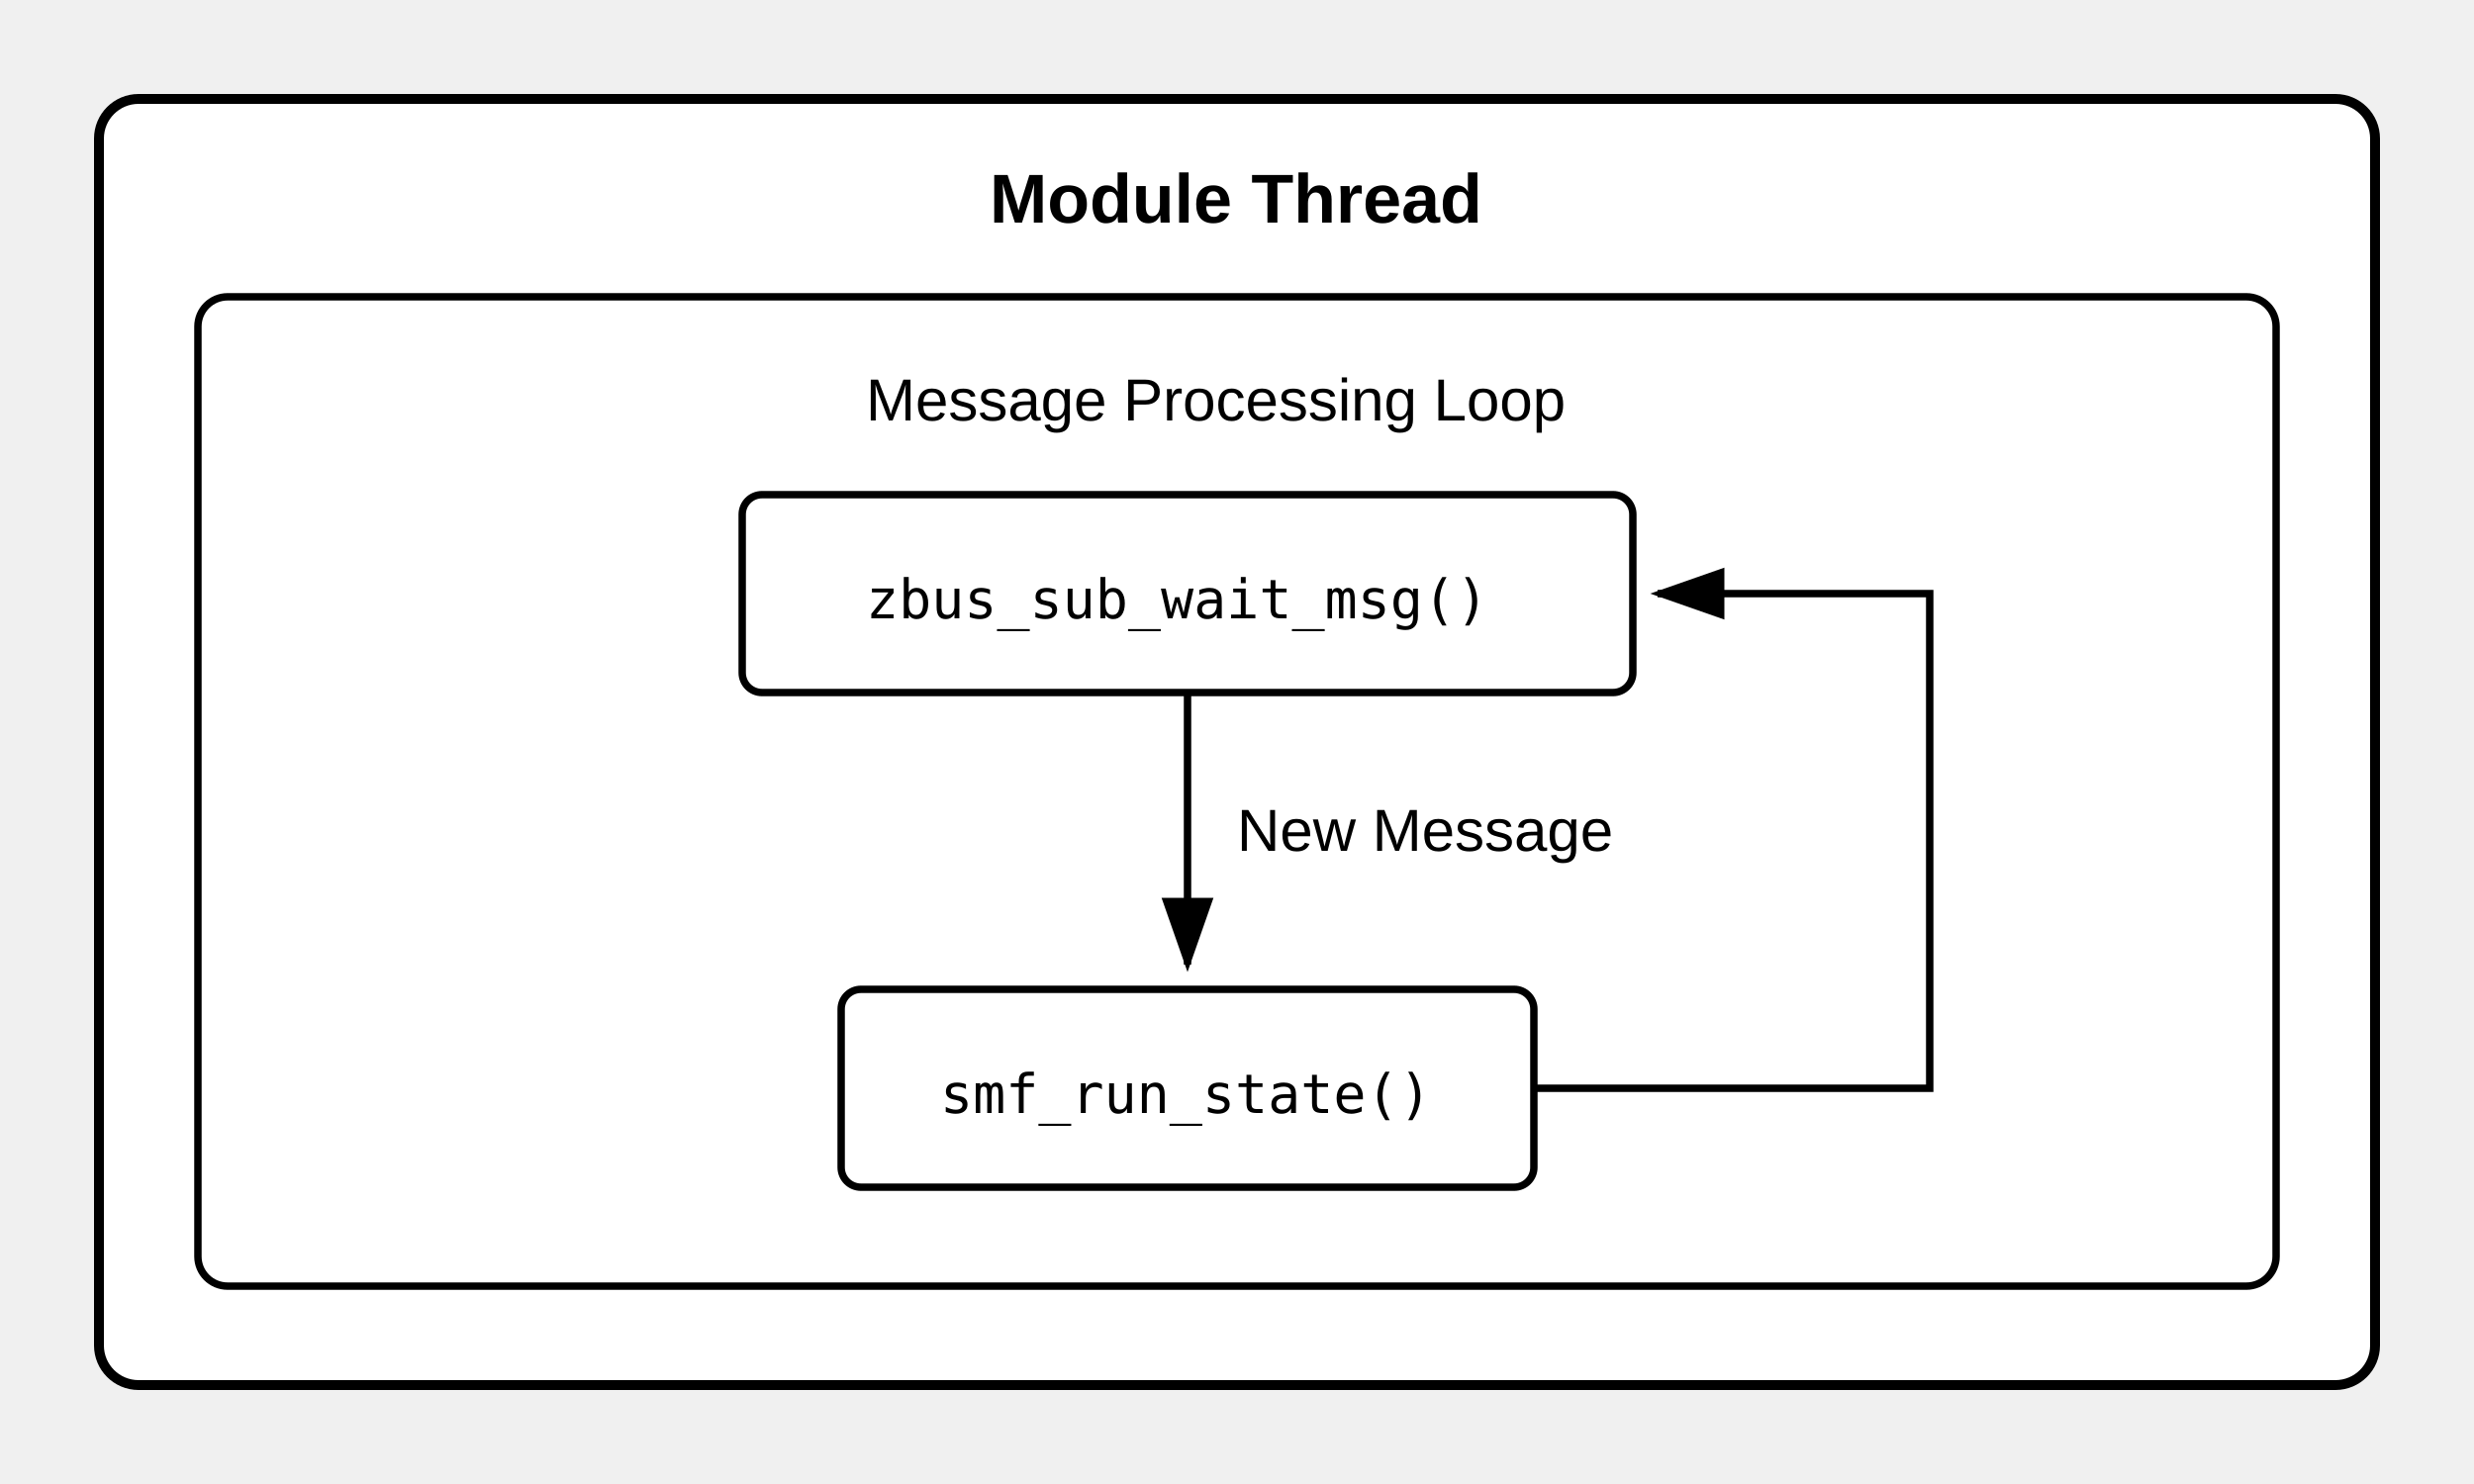
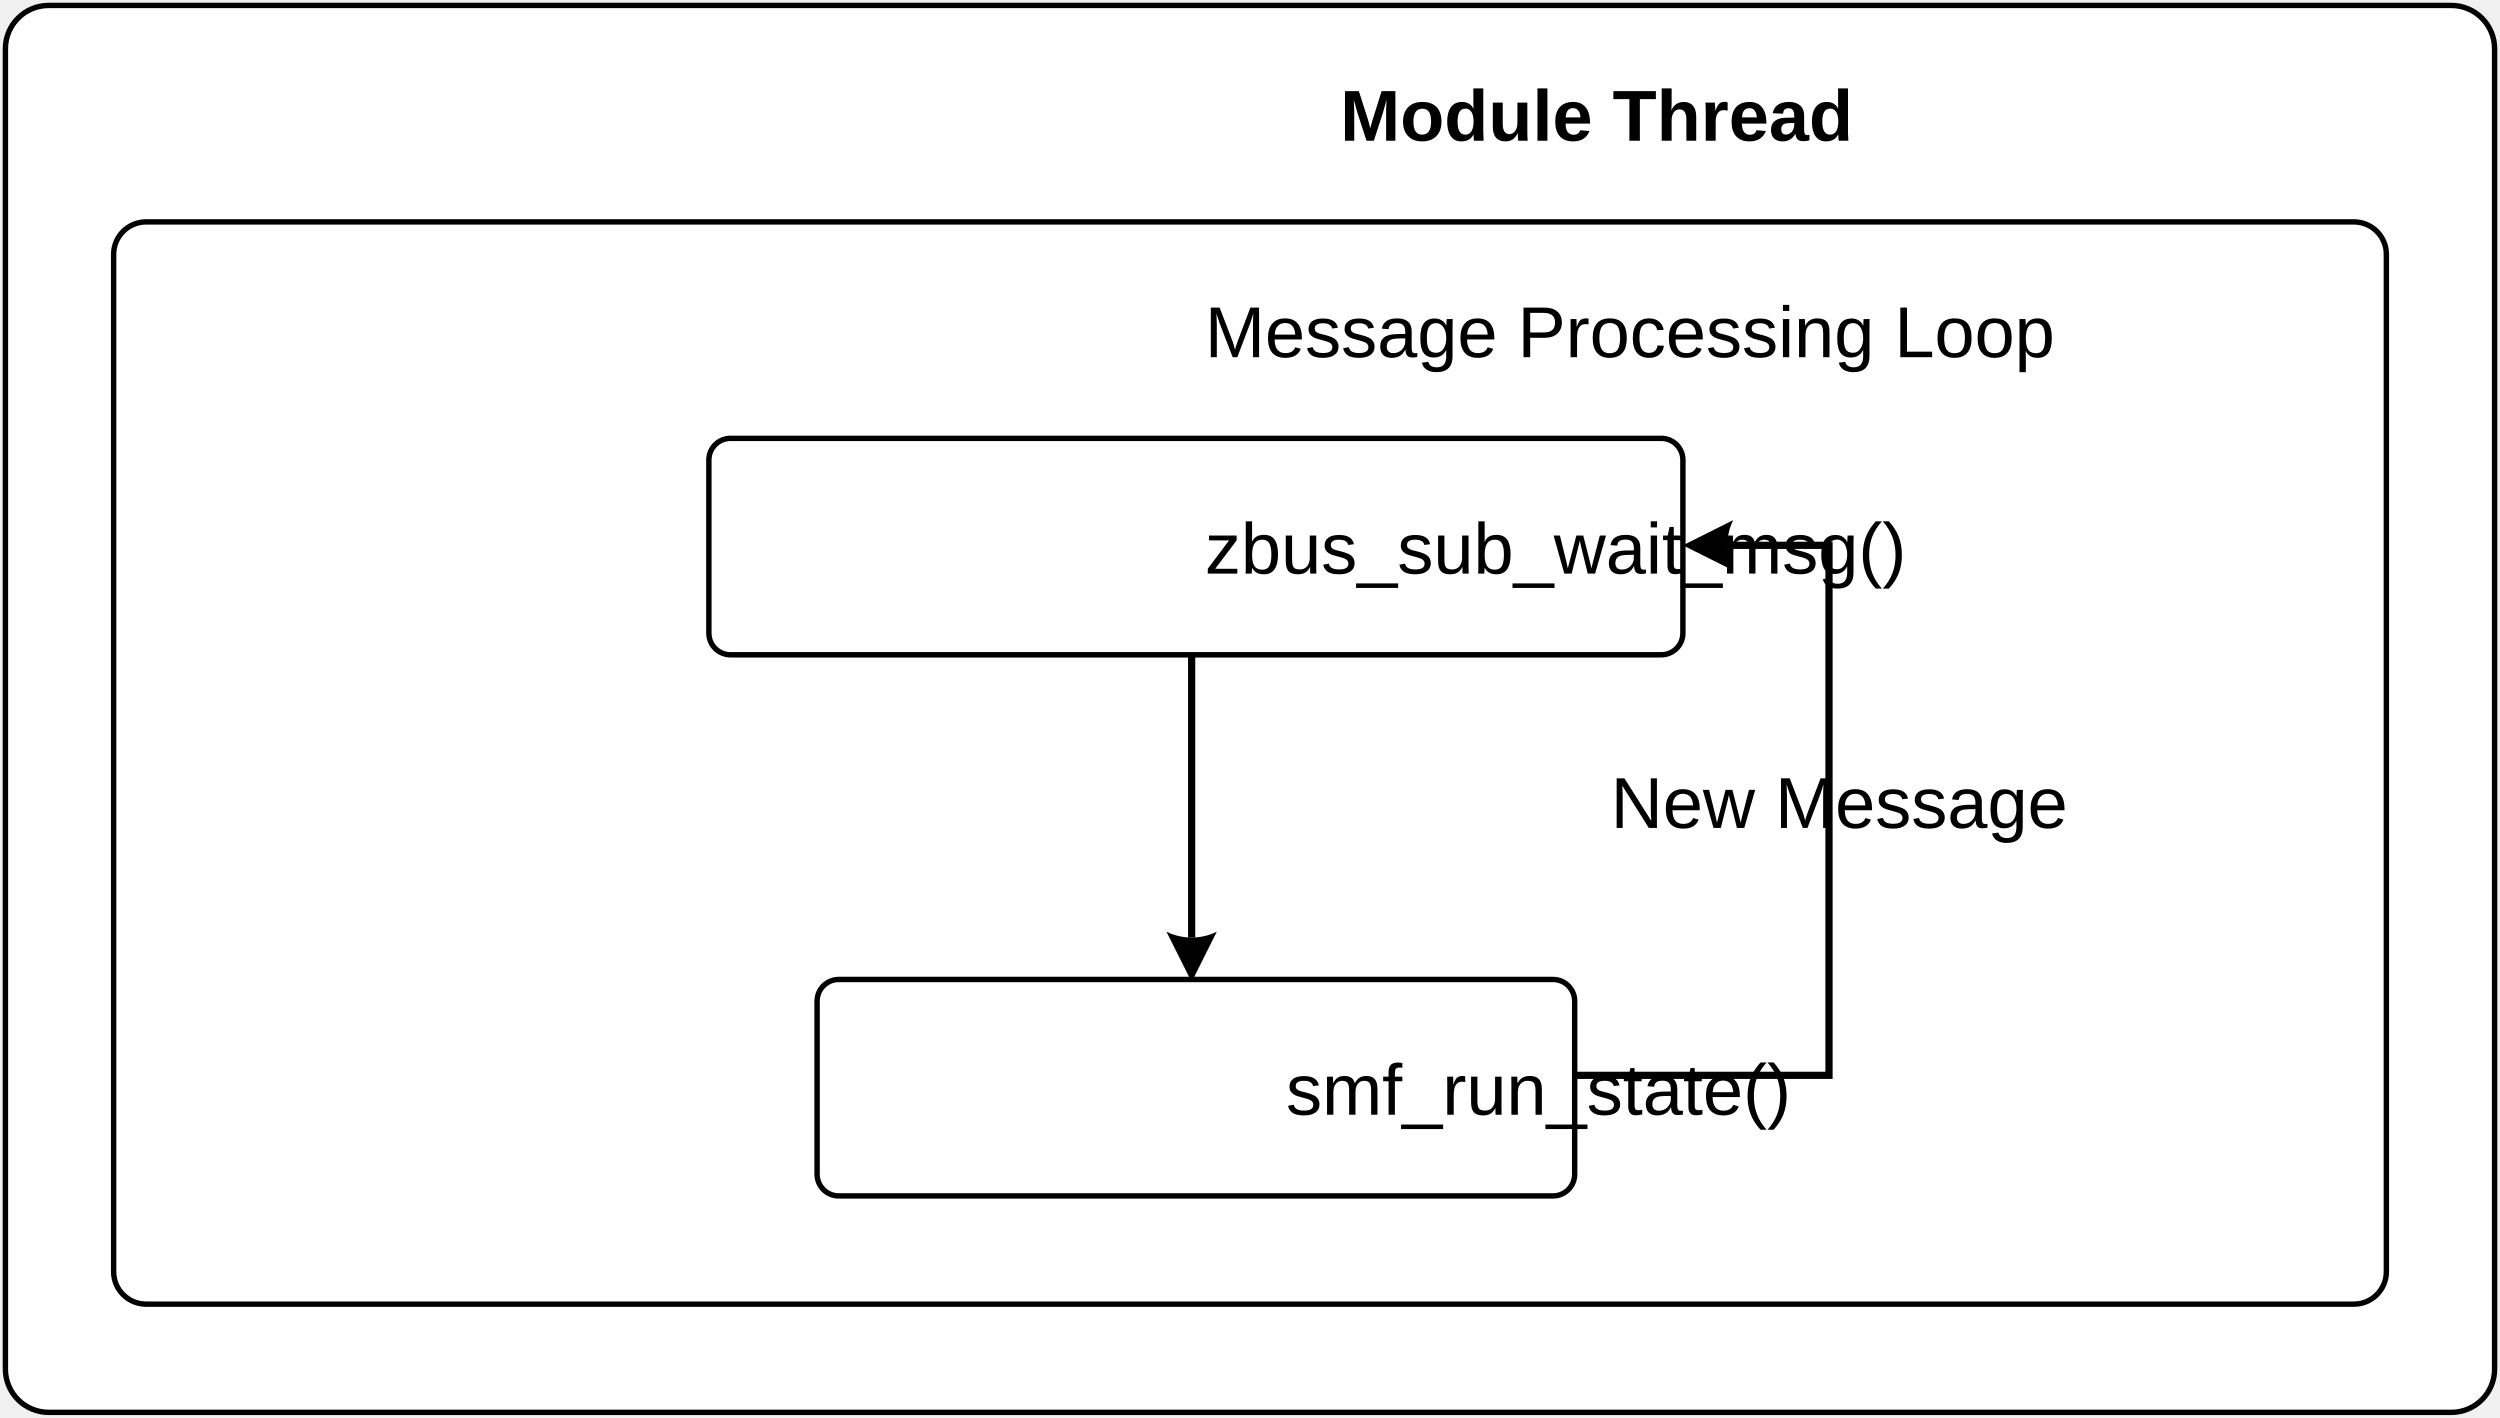
- <svg xmlns="http://www.w3.org/2000/svg" width="500" height="300" viewBox="0 0 500 300">
-   <defs>
-     <marker id="arrowhead" markerWidth="10" markerHeight="7" refX="9" refY="3.5" orient="auto">
-       <polygon points="0 0, 10 3.5, 0 7" fill="#000" />
+ <svg xmlns="http://www.w3.org/2000/svg" xmlns:ns1="http://schemas.microsoft.com/visio/2003/SVGExtensions/" xmlns:xlink="http://www.w3.org/1999/xlink" width="4.812in" height="2.729in" viewBox="0 0 346.5 196.5" xml:space="preserve" color-interpolation-filters="sRGB" class="st7">
+   <ns1:documentProperties ns1:langID="1035" ns1:viewMarkup="false" />
+   <style type="text/css">
+ 	
+ 		.st1 {fill:#ffffff;stroke:#000000;stroke-linecap:butt;stroke-width:0.75}
+ 		.st2 {fill:#ffffff;stroke:#ffffff;stroke-linecap:butt;stroke-width:0.75}
+ 		.st3 {fill:#000000;font-family:Arial;font-size:0.833em;font-weight:bold}
+ 		.st4 {fill:#000000;font-family:Arial;font-size:0.833em}
+ 		.st5 {marker-end:url(#mrkr5-29);stroke:#000000;stroke-linecap:butt;stroke-width:1}
+ 		.st6 {fill:#000000;fill-opacity:1;stroke:#000000;stroke-opacity:1;stroke-width:0.284}
+ 		.st7 {fill:none;fill-rule:evenodd;font-size:12px;overflow:visible;stroke-linecap:square;stroke-miterlimit:3}
+ 	
+ 	</style>
+   <defs id="Markers">
+     <g id="lend5">
+       <path d="M 2 1 L 0 0 L 1.981 -0.993 C 1.672 -0.365 1.673 0.373 1.985 1 " style="stroke:none" />
+     </g>
+     <marker id="mrkr5-29" class="st6" ns1:arrowType="5" ns1:arrowSize="2" ns1:setback="6.16" refX="-6.16" orient="auto" markerUnits="strokeWidth" overflow="visible">
+       <use xlink:href="#lend5" transform="scale(-3.52,-3.52) " />
    </marker>
  </defs>
-   <style>
-     .outer-box { fill: #ffffff; stroke: #000000; stroke-width: 2; }
-     .inner-box { fill: #ffffff; stroke: #000000; stroke-width: 1.5; }
-     .func-box { fill: #ffffff; stroke: #000000; stroke-width: 1.5; }
-     .title { font-family: Arial, sans-serif; font-size: 14px; font-weight: bold; }
-     .label { font-family: Arial, sans-serif; font-size: 12px; }
-     .code { font-family: monospace; font-size: 11px; }
-     .arrow { stroke: #000000; stroke-width: 1.5; fill: none; marker-end: url(#arrowhead); }
-   </style>
-   <rect class="outer-box" x="20" y="20" width="460" height="260" rx="8" />
-   <text class="title" x="200" y="45">Module Thread</text>
-   <rect class="inner-box" x="40" y="60" width="420" height="200" rx="6" />
-   <text class="label" x="175" y="85">Message Processing Loop</text>
-   <rect class="func-box" x="150" y="100" width="180" height="40" rx="4" />
-   <text class="code" x="175" y="125">zbus_sub_wait_msg()</text>
-   <line class="arrow" x1="240" y1="140" x2="240" y2="195" />
-   <text class="label" x="250" y="172">New Message</text>
-   <rect class="func-box" x="170" y="200" width="140" height="40" rx="4" />
-   <text class="code" x="190" y="225">smf_run_state()</text>
-   <path class="arrow" d="M 310 220 L 390 220 L 390 120 L 335 120" />
+   <g ns1:mID="0" ns1:index="1" ns1:groupContext="foregroundPage">
+     <ns1:pageProperties ns1:drawingScale="0.0393701" ns1:pageScale="0.0393701" ns1:drawingUnits="24" ns1:shadowOffsetX="8.50394" ns1:shadowOffsetY="-8.50394" />
+     <ns1:layer ns1:name="Connector" ns1:index="0" />
+     <g id="shape327-1" ns1:mID="327" ns1:groupContext="shape" transform="translate(0.75,-0.75)">
+       <path d="M0 190.5 A6 6 -180 0 0 6 196.5 L339 196.5 A6 6 -180 0 0 345 190.5 L345 7.5 A6        6 -180 0 0 339 1.5 L6 1.5 A6 6 -180 0 0 -0 7.5 L0 190.5 Z" class="st1" />
+     </g>
+     <g id="shape328-3" ns1:mID="328" ns1:groupContext="shape" transform="translate(135.75,-174)">
+       <ns1:textBlock ns1:margins="rect(0,0,0,0)" ns1:tabSpace="42.5197" />
+       <ns1:textRect cx="38.297" cy="190.5" width="76.6" height="12" />
+       <rect x="0" y="184.5" width="76.594" height="12" class="st2" />
+       <text x="0" y="193.5" class="st3" ns1:langID="1033">
+         <ns1:paragraph />
+         <ns1:tabList />Module Thread</text>
+     </g>
+     <g id="shape329-6" ns1:mID="329" ns1:groupContext="shape" transform="translate(15.75,-15.75)">
+       <path d="M-0 192 A4.5 4.5 -180 0 0 4.5 196.5 L310.5 196.5 A4.5 4.5 -180 0 0 315 192 L315 51 A4.5 4.5        -180 0 0 310.5 46.5 L4.5 46.5 A4.5 4.5 -180 0 0 0 51 L0 192 Z" class="st1" />
+     </g>
+     <g id="shape330-8" ns1:mID="330" ns1:groupContext="shape" transform="translate(117,-144)">
+       <ns1:textBlock ns1:margins="rect(0,0,0,0)" ns1:tabSpace="42.5197" />
+       <ns1:textRect cx="65" cy="190.5" width="130.01" height="12" />
+       <rect x="0" y="184.5" width="130" height="12" class="st2" />
+       <text x="0" y="193.5" class="st4" ns1:langID="1033">
+         <ns1:paragraph />
+         <ns1:tabList />Message Processing Loop</text>
+     </g>
+     <g id="shape331-11" ns1:mID="331" ns1:groupContext="shape" transform="translate(98.25,-105.75)">
+       <path d="M0 193.5 A3 3 -180 0 0 3 196.5 L132 196.5 A3 3 -180 0 0 135 193.5 L135 169.5 A3        3 -180 0 0 132 166.5 L3 166.5 A3 3 -180 0 0 0 169.5 L0 193.5 Z" class="st1" />
+     </g>
+     <g id="shape332-13" ns1:mID="332" ns1:groupContext="shape" transform="translate(117,-114)">
+       <ns1:textBlock ns1:margins="rect(0,0,0,0)" ns1:tabSpace="42.5197" />
+       <ns1:textRect cx="52.5" cy="190.5" width="105" height="12" />
+       <rect x="0" y="184.5" width="105" height="12" class="st2" />
+       <text x="0" y="193.5" class="st4" ns1:langID="1033">
+         <ns1:paragraph />
+         <ns1:tabList />zbus_sub_wait_msg()</text>
+     </g>
+     <g id="shape334-16" ns1:mID="334" ns1:groupContext="shape" transform="translate(173.25,-78.75)">
+       <ns1:textBlock ns1:margins="rect(0,0,0,0)" ns1:tabSpace="42.5197" />
+       <ns1:textRect cx="32.5" cy="190.5" width="65.01" height="12" />
+       <rect x="0" y="184.5" width="65" height="12" class="st2" />
+       <text x="0" y="193.5" class="st4" ns1:langID="1033">
+         <ns1:paragraph />
+         <ns1:tabList />New Message</text>
+     </g>
+     <g id="shape335-19" ns1:mID="335" ns1:groupContext="shape" transform="translate(113.25,-30.75)">
+       <path d="M-0 193.5 A3 3 -180 0 0 3 196.5 L102 196.5 A3 3 -180 0 0 105 193.5 L105 169.5 A3        3 -180 0 0 102 166.5 L3 166.5 A3 3 -180 0 0 -0 169.5 L0 193.5 Z" class="st1" />
+     </g>
+     <g id="shape336-21" ns1:mID="336" ns1:groupContext="shape" transform="translate(128.25,-39)">
+       <ns1:textBlock ns1:margins="rect(0,0,0,0)" ns1:tabSpace="42.5197" />
+       <ns1:textRect cx="38.297" cy="190.5" width="76.6" height="12" />
+       <rect x="0" y="184.5" width="76.594" height="12" class="st2" />
+       <text x="0" y="193.5" class="st4" ns1:langID="1033">
+         <ns1:paragraph />
+         <ns1:tabList />smf_run_state()</text>
+     </g>
+     <g id="shape340-24" ns1:mID="340" ns1:groupContext="shape" ns1:layerMember="0" transform="translate(158.073,-105.75)">
+       <path d="M7.09 196.5 L7.09 235.69" class="st5" />
+     </g>
+     <g id="shape348-30" ns1:mID="348" ns1:groupContext="shape" ns1:layerMember="0" transform="translate(218.25,-47.4626)">
+       <path d="M0 196.5 L35.25 196.5 L35.25 123.04 L21.16 123.04" class="st5" />
+     </g>
+   </g>
</svg>
